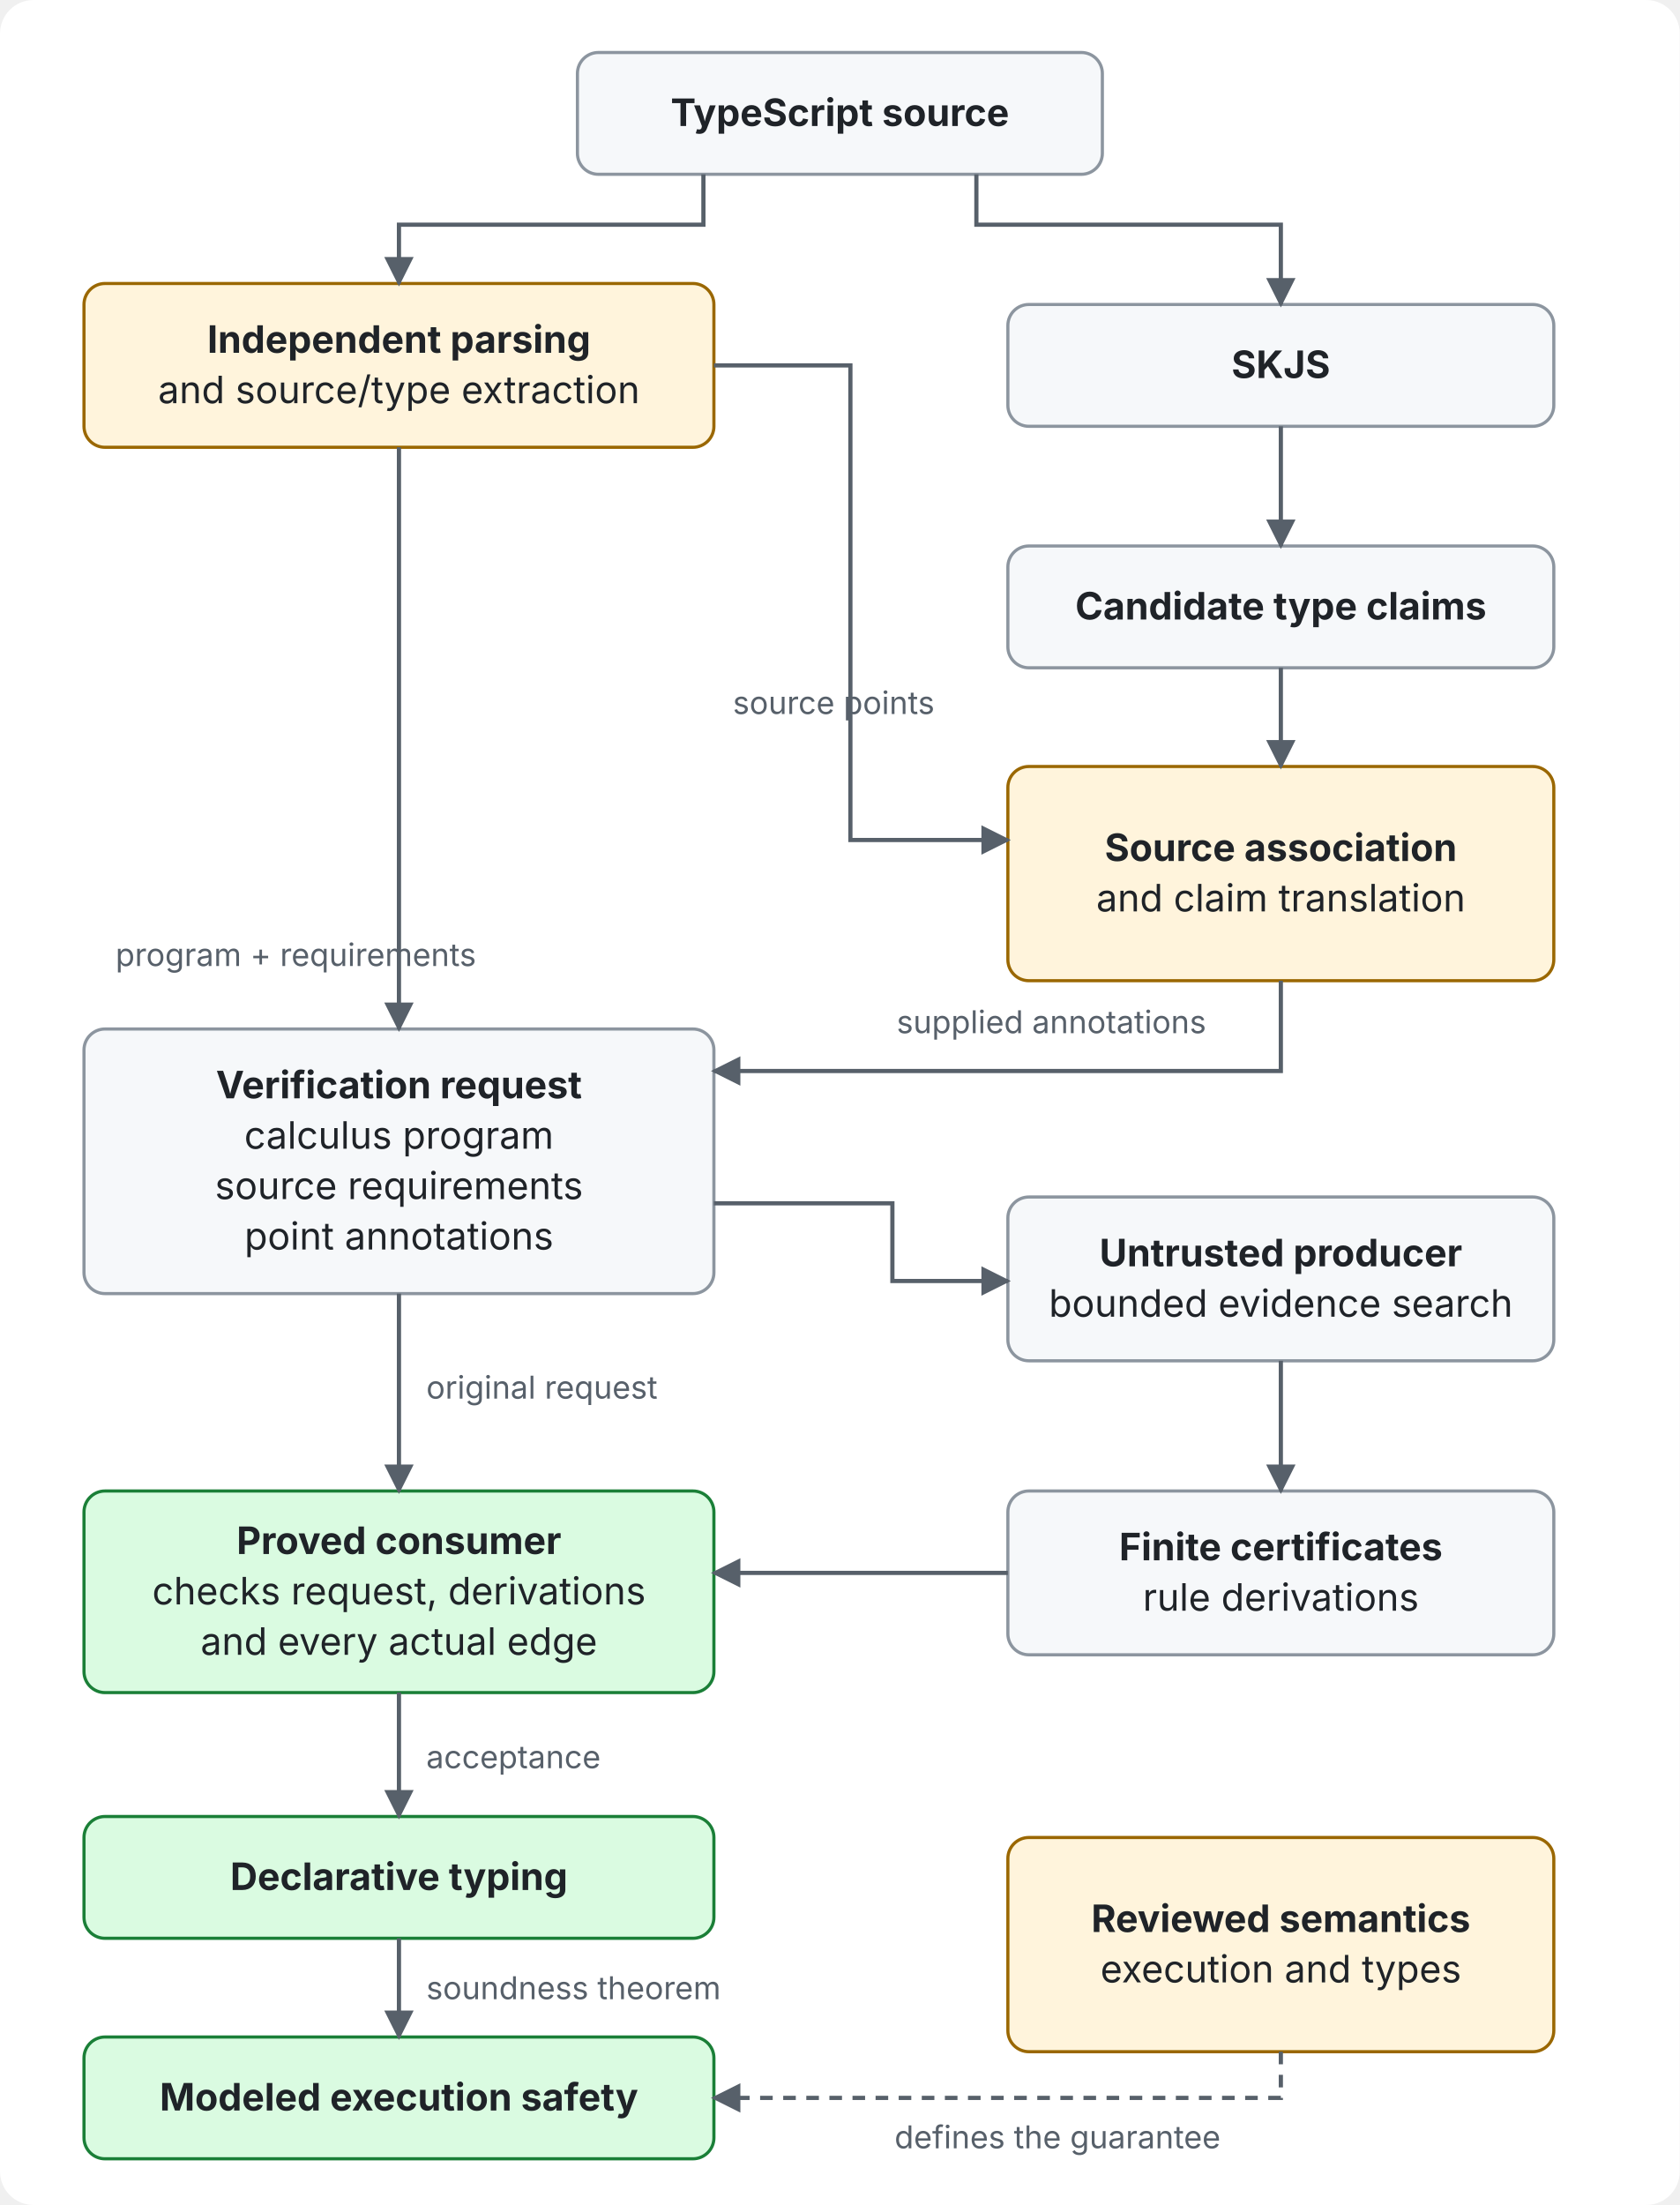
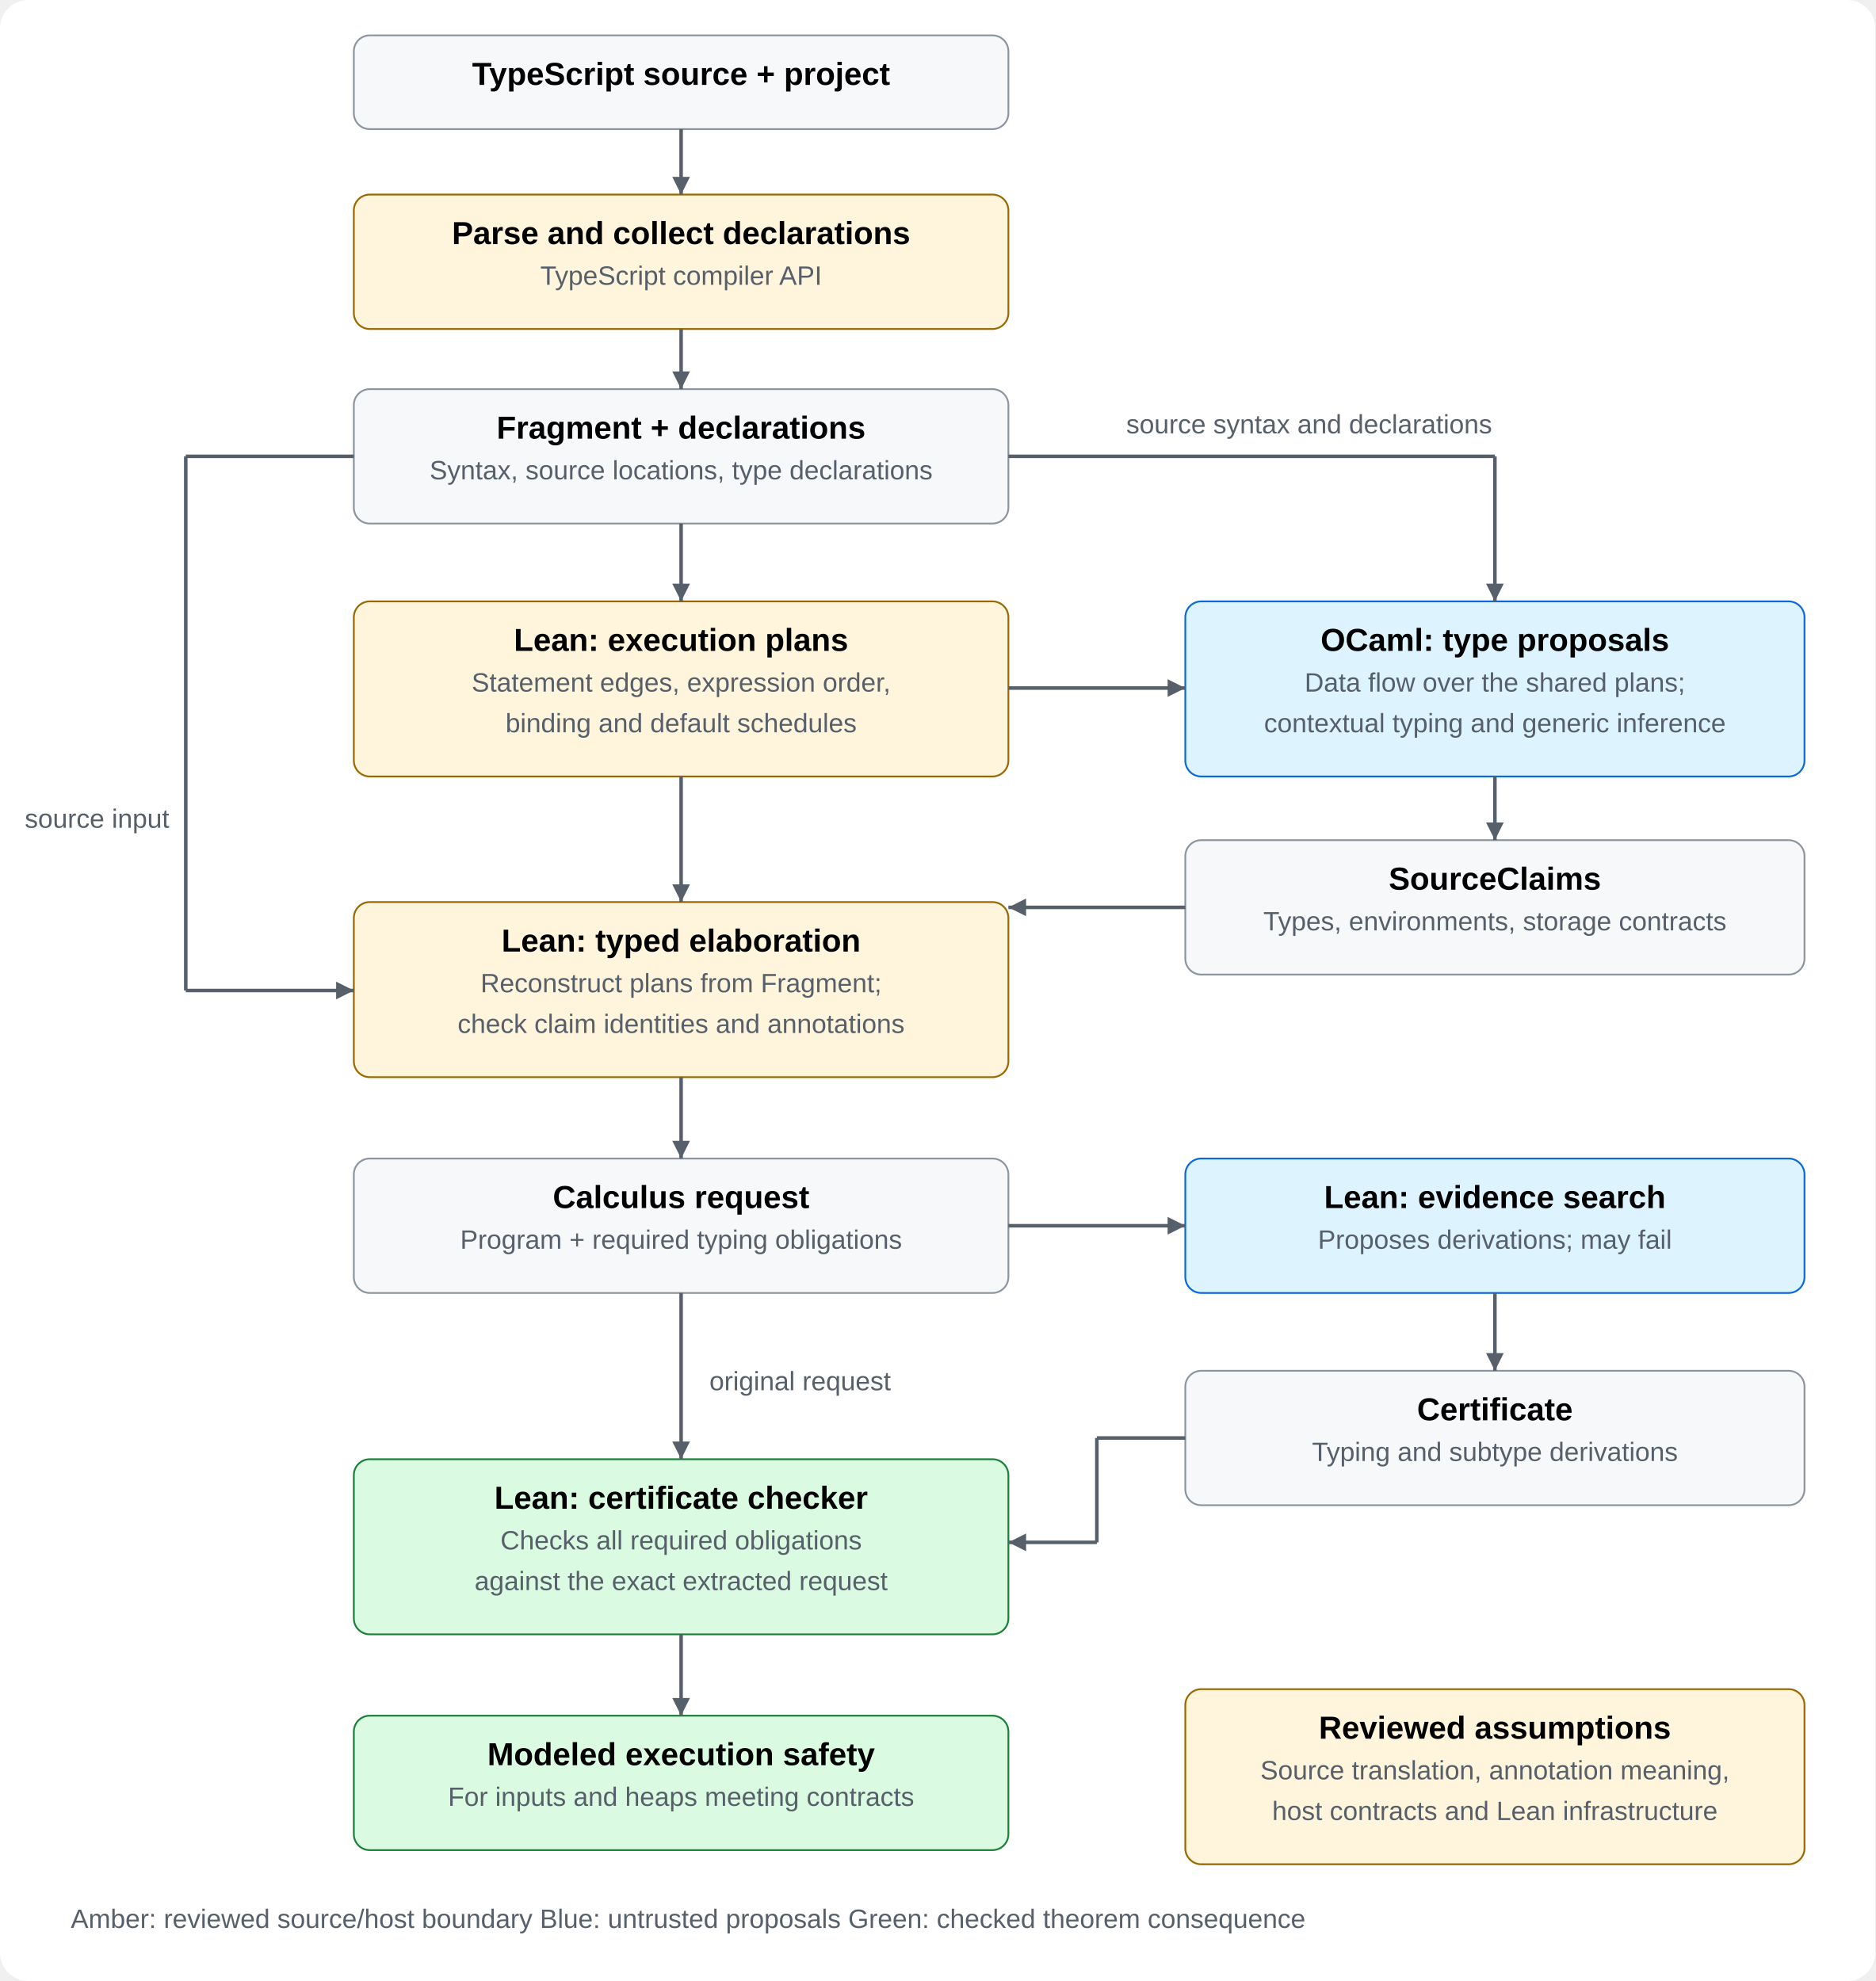
- <svg xmlns="http://www.w3.org/2000/svg" width="800" height="1050" viewBox="0 0 800 1050" role="img" aria-labelledby="title desc">
-   <defs>
-     <marker id="arrow" viewBox="0 0 10 10" refX="9" refY="5" markerWidth="7" markerHeight="7" orient="auto-start-reverse">
-       <path d="M 0 0 L 10 5 L 0 10 z" fill="#57606a" />
-     </marker>
-   </defs>
-   <style>
- text { font-family: -apple-system, BlinkMacSystemFont, 'Segoe UI', sans-serif; fill: #1f2328; font-size: 18px; }
- .heading { font-weight: 650; }
- .note { font-size: 15px; fill: #57606a; }
- .edge { fill: none; stroke: #57606a; stroke-width: 2; marker-end: url(#arrow); }
- </style>
-   <rect width="800" height="1050" rx="16" fill="#ffffff" />
-   <rect x="275" y="25" width="250" height="58" rx="10" fill="#f6f8fa" stroke="#8c959f" stroke-width="1.5" />
-   <text x="400.0" y="60.0" text-anchor="middle" class="heading">TypeScript source</text>
-   <rect x="40" y="135" width="300" height="78" rx="10" fill="#fff4dc" stroke="#9a6700" stroke-width="1.5" />
-   <text x="190.0" y="168.0" text-anchor="middle" class="heading">Independent parsing</text>
-   <text x="190.0" y="192.0" text-anchor="middle" class="">and source/type extraction</text>
-   <rect x="480" y="145" width="260" height="58" rx="10" fill="#f6f8fa" stroke="#8c959f" stroke-width="1.5" />
-   <text x="610.0" y="180.0" text-anchor="middle" class="heading">SKJS</text>
-   <path class="edge" d="M 335 83 V 107 H 190 V 135" />
-   <path class="edge" d="M 465 83 V 107 H 610 V 145" />
-   <rect x="480" y="260" width="260" height="58" rx="10" fill="#f6f8fa" stroke="#8c959f" stroke-width="1.5" />
-   <text x="610.0" y="295.0" text-anchor="middle" class="heading">Candidate type claims</text>
-   <path class="edge" d="M 610 203 V 260" />
-   <rect x="480" y="365" width="260" height="102" rx="10" fill="#fff4dc" stroke="#9a6700" stroke-width="1.5" />
-   <text x="610.0" y="410.0" text-anchor="middle" class="heading">Source association</text>
-   <text x="610.0" y="434.0" text-anchor="middle" class="">and claim translation</text>
-   <path class="edge" d="M 610 318 V 365" />
-   <path class="edge" d="M 340 174 H 405 V 400 H 480" />
-   <text x="349" y="340" class="note">source points</text>
-   <rect x="40" y="490" width="300" height="126" rx="10" fill="#f6f8fa" stroke="#8c959f" stroke-width="1.5" />
-   <text x="190.0" y="523.0" text-anchor="middle" class="heading">Verification request</text>
-   <text x="190.0" y="547.0" text-anchor="middle" class="">calculus program</text>
-   <text x="190.0" y="571.0" text-anchor="middle" class="">source requirements</text>
-   <text x="190.0" y="595.0" text-anchor="middle" class="">point annotations</text>
-   <path class="edge" d="M 190 213 V 490" />
-   <text x="55" y="460" class="note">program + requirements</text>
-   <path class="edge" d="M 610 467 V 510 H 340" />
-   <text x="427" y="492" class="note">supplied annotations</text>
-   <rect x="480" y="570" width="260" height="78" rx="10" fill="#f6f8fa" stroke="#8c959f" stroke-width="1.5" />
-   <text x="610.0" y="603.0" text-anchor="middle" class="heading">Untrusted producer</text>
-   <text x="610.0" y="627.0" text-anchor="middle" class="">bounded evidence search</text>
-   <path class="edge" d="M 340 573 H 425 V 610 H 480" />
-   <rect x="480" y="710" width="260" height="78" rx="10" fill="#f6f8fa" stroke="#8c959f" stroke-width="1.5" />
-   <text x="610.0" y="743.0" text-anchor="middle" class="heading">Finite certificates</text>
-   <text x="610.0" y="767.0" text-anchor="middle" class="">rule derivations</text>
-   <path class="edge" d="M 610 648 V 710" />
-   <rect x="40" y="710" width="300" height="96" rx="10" fill="#dafbe1" stroke="#1a7f37" stroke-width="1.5" />
-   <text x="190.0" y="740.0" text-anchor="middle" class="heading">Proved consumer</text>
-   <text x="190.0" y="764.0" text-anchor="middle" class="">checks request, derivations</text>
-   <text x="190.0" y="788.0" text-anchor="middle" class="">and every actual edge</text>
-   <path class="edge" d="M 190 616 V 710" />
-   <text x="203" y="666" class="note">original request</text>
-   <path class="edge" d="M 480 749 H 340" />
-   <rect x="40" y="865" width="300" height="58" rx="10" fill="#dafbe1" stroke="#1a7f37" stroke-width="1.5" />
-   <text x="190.0" y="900.0" text-anchor="middle" class="heading">Declarative typing</text>
-   <path class="edge" d="M 190 806 V 865" />
-   <text x="203" y="842" class="note">acceptance</text>
-   <rect x="40" y="970" width="300" height="58" rx="10" fill="#dafbe1" stroke="#1a7f37" stroke-width="1.5" />
-   <text x="190.0" y="1005.0" text-anchor="middle" class="heading">Modeled execution safety</text>
-   <path class="edge" d="M 190 923 V 970" />
-   <text x="203" y="952" class="note">soundness theorem</text>
-   <rect x="480" y="875" width="260" height="102" rx="10" fill="#fff4dc" stroke="#9a6700" stroke-width="1.5" />
-   <text x="610.0" y="920.0" text-anchor="middle" class="heading">Reviewed semantics</text>
-   <text x="610.0" y="944.0" text-anchor="middle" class="">execution and types</text>
-   <path class="edge" d="M 610 977 V 999 H 340" stroke-dasharray="6 5" />
-   <text x="426" y="1023" class="note">defines the guarantee</text>
+ <svg xmlns="http://www.w3.org/2000/svg" width="1060" height="1120" viewBox="0 0 1060 1120" role="img" aria-labelledby="title desc">
+   <rect width="1060" height="1120" rx="16" fill="white" />
+   <rect x="200" y="20" width="370" height="53" rx="9" fill="#f6f8fa" stroke="#8c959f" />
+   <text x="385.0" y="48" text-anchor="middle" class="heading" font-family="Arial, sans-serif" font-size="18" font-weight="700">TypeScript source + project</text>
+   <rect x="200" y="110" width="370" height="76" rx="9" fill="#fff4dc" stroke="#9a6700" />
+   <text x="385.0" y="138" text-anchor="middle" class="heading" font-family="Arial, sans-serif" font-size="18" font-weight="700">Parse and collect declarations</text>
+   <text x="385.0" y="161" text-anchor="middle" class="note" font-family="Arial, sans-serif" font-size="15" fill="#57606a">TypeScript compiler API</text>
+   <g>
+     <rect x="384" y="73" width="2" height="37" fill="#57606a" />
+   </g>
+   <rect x="200" y="220" width="370" height="76" rx="9" fill="#f6f8fa" stroke="#8c959f" />
+   <text x="385.0" y="248" text-anchor="middle" class="heading" font-family="Arial, sans-serif" font-size="18" font-weight="700">Fragment + declarations</text>
+   <text x="385.0" y="271" text-anchor="middle" class="note" font-family="Arial, sans-serif" font-size="15" fill="#57606a">Syntax, source locations, type declarations</text>
+   <g>
+     <rect x="384" y="186" width="2" height="34" fill="#57606a" />
+   </g>
+   <rect x="200" y="340" width="370" height="99" rx="9" fill="#fff4dc" stroke="#9a6700" />
+   <text x="385.0" y="368" text-anchor="middle" class="heading" font-family="Arial, sans-serif" font-size="18" font-weight="700">Lean: execution plans</text>
+   <text x="385.0" y="391" text-anchor="middle" class="note" font-family="Arial, sans-serif" font-size="15" fill="#57606a">Statement edges, expression order,</text>
+   <text x="385.0" y="414" text-anchor="middle" class="note" font-family="Arial, sans-serif" font-size="15" fill="#57606a">binding and default schedules</text>
+   <g>
+     <rect x="384" y="296" width="2" height="44" fill="#57606a" />
+   </g>
+   <rect x="670" y="340" width="350" height="99" rx="9" fill="#ddf4ff" stroke="#0969da" />
+   <text x="845.0" y="368" text-anchor="middle" class="heading" font-family="Arial, sans-serif" font-size="18" font-weight="700">OCaml: type proposals</text>
+   <text x="845.0" y="391" text-anchor="middle" class="note" font-family="Arial, sans-serif" font-size="15" fill="#57606a">Data flow over the shared plans;</text>
+   <text x="845.0" y="414" text-anchor="middle" class="note" font-family="Arial, sans-serif" font-size="15" fill="#57606a">contextual typing and generic inference</text>
+   <g>
+     <rect x="570" y="388" width="100" height="2" fill="#57606a" />
+   </g>
+   <rect x="670" y="475" width="350" height="76" rx="9" fill="#f6f8fa" stroke="#8c959f" />
+   <text x="845.0" y="503" text-anchor="middle" class="heading" font-family="Arial, sans-serif" font-size="18" font-weight="700">SourceClaims</text>
+   <text x="845.0" y="526" text-anchor="middle" class="note" font-family="Arial, sans-serif" font-size="15" fill="#57606a">Types, environments, storage contracts</text>
+   <g>
+     <rect x="844" y="439" width="2" height="36" fill="#57606a" />
+   </g>
+   <rect x="200" y="510" width="370" height="99" rx="9" fill="#fff4dc" stroke="#9a6700" />
+   <text x="385.0" y="538" text-anchor="middle" class="heading" font-family="Arial, sans-serif" font-size="18" font-weight="700">Lean: typed elaboration</text>
+   <text x="385.0" y="561" text-anchor="middle" class="note" font-family="Arial, sans-serif" font-size="15" fill="#57606a">Reconstruct plans from Fragment;</text>
+   <text x="385.0" y="584" text-anchor="middle" class="note" font-family="Arial, sans-serif" font-size="15" fill="#57606a">check claim identities and annotations</text>
+   <g>
+     <rect x="384" y="439" width="2" height="71" fill="#57606a" />
+   </g>
+   <g>
+     <rect x="570" y="512" width="100" height="2" fill="#57606a" />
+   </g>
+   <g>
+     <rect x="105" y="257" width="95" height="2" fill="#57606a" />
+     <rect x="104" y="258" width="2" height="302" fill="#57606a" />
+     <rect x="105" y="559" width="95" height="2" fill="#57606a" />
+   </g>
+   <text x="14" y="468" class="note" font-family="Arial, sans-serif" font-size="15" fill="#57606a">source input</text>
+   <rect x="200" y="655" width="370" height="76" rx="9" fill="#f6f8fa" stroke="#8c959f" />
+   <text x="385.0" y="683" text-anchor="middle" class="heading" font-family="Arial, sans-serif" font-size="18" font-weight="700">Calculus request</text>
+   <text x="385.0" y="706" text-anchor="middle" class="note" font-family="Arial, sans-serif" font-size="15" fill="#57606a">Program + required typing obligations</text>
+   <g>
+     <rect x="384" y="609" width="2" height="46" fill="#57606a" />
+   </g>
+   <rect x="670" y="655" width="350" height="76" rx="9" fill="#ddf4ff" stroke="#0969da" />
+   <text x="845.0" y="683" text-anchor="middle" class="heading" font-family="Arial, sans-serif" font-size="18" font-weight="700">Lean: evidence search</text>
+   <text x="845.0" y="706" text-anchor="middle" class="note" font-family="Arial, sans-serif" font-size="15" fill="#57606a">Proposes derivations; may fail</text>
+   <g>
+     <rect x="570" y="692" width="100" height="2" fill="#57606a" />
+   </g>
+   <rect x="670" y="775" width="350" height="76" rx="9" fill="#f6f8fa" stroke="#8c959f" />
+   <text x="845.0" y="803" text-anchor="middle" class="heading" font-family="Arial, sans-serif" font-size="18" font-weight="700">Certificate</text>
+   <text x="845.0" y="826" text-anchor="middle" class="note" font-family="Arial, sans-serif" font-size="15" fill="#57606a">Typing and subtype derivations</text>
+   <g>
+     <rect x="844" y="731" width="2" height="44" fill="#57606a" />
+   </g>
+   <rect x="200" y="825" width="370" height="99" rx="9" fill="#dafbe1" stroke="#1a7f37" />
+   <text x="385.0" y="853" text-anchor="middle" class="heading" font-family="Arial, sans-serif" font-size="18" font-weight="700">Lean: certificate checker</text>
+   <text x="385.0" y="876" text-anchor="middle" class="note" font-family="Arial, sans-serif" font-size="15" fill="#57606a">Checks all required obligations</text>
+   <text x="385.0" y="899" text-anchor="middle" class="note" font-family="Arial, sans-serif" font-size="15" fill="#57606a">against the exact extracted request</text>
+   <g>
+     <rect x="384" y="731" width="2" height="94" fill="#57606a" />
+   </g>
+   <text x="401" y="786" class="note" font-family="Arial, sans-serif" font-size="15" fill="#57606a">original request</text>
+   <g>
+     <rect x="620" y="812" width="50" height="2" fill="#57606a" />
+     <rect x="619" y="813" width="2" height="59" fill="#57606a" />
+     <rect x="570" y="871" width="50" height="2" fill="#57606a" />
+   </g>
+   <rect x="200" y="970" width="370" height="76" rx="9" fill="#dafbe1" stroke="#1a7f37" />
+   <text x="385.0" y="998" text-anchor="middle" class="heading" font-family="Arial, sans-serif" font-size="18" font-weight="700">Modeled execution safety</text>
+   <text x="385.0" y="1021" text-anchor="middle" class="note" font-family="Arial, sans-serif" font-size="15" fill="#57606a">For inputs and heaps meeting contracts</text>
+   <g>
+     <rect x="384" y="924" width="2" height="46" fill="#57606a" />
+   </g>
+   <rect x="670" y="955" width="350" height="99" rx="9" fill="#fff4dc" stroke="#9a6700" />
+   <text x="845.0" y="983" text-anchor="middle" class="heading" font-family="Arial, sans-serif" font-size="18" font-weight="700">Reviewed assumptions</text>
+   <text x="845.0" y="1006" text-anchor="middle" class="note" font-family="Arial, sans-serif" font-size="15" fill="#57606a">Source translation, annotation meaning,</text>
+   <text x="845.0" y="1029" text-anchor="middle" class="note" font-family="Arial, sans-serif" font-size="15" fill="#57606a">host contracts and Lean infrastructure</text>
+   <text x="40" y="1090" class="note" font-family="Arial, sans-serif" font-size="15" fill="#57606a">Amber: reviewed source/host boundary     Blue: untrusted proposals     Green: checked theorem consequence</text>
+   <polygon points="385,110 380,100 390,100" fill="#57606a" />
+   <polygon points="385,220 380,210 390,210" fill="#57606a" />
+   <polygon points="385,340 380,330 390,330" fill="#57606a" />
+   <polygon points="670,389 660,394 660,384" fill="#57606a" />
+   <polygon points="845,475 840,465 850,465" fill="#57606a" />
+   <polygon points="385,510 380,500 390,500" fill="#57606a" />
+   <polygon points="570,513 580,508 580,518" fill="#57606a" />
+   <polygon points="200,560 190,565 190,555" fill="#57606a" />
+   <polygon points="385,655 380,645 390,645" fill="#57606a" />
+   <polygon points="670,693 660,698 660,688" fill="#57606a" />
+   <polygon points="845,775 840,765 850,765" fill="#57606a" />
+   <polygon points="385,825 380,815 390,815" fill="#57606a" />
+   <polygon points="570,872 580,867 580,877" fill="#57606a" />
+   <polygon points="385,970 380,960 390,960" fill="#57606a" />
+   <g>
+     <rect x="570" y="257" width="275" height="2" fill="#57606a" />
+     <rect x="844" y="258" width="2" height="82" fill="#57606a" />
+     <polygon points="845,340 840,330 850,330" fill="#57606a" />
+   </g>
+   <text x="740" y="245" text-anchor="middle" font-family="Arial, sans-serif" font-size="15" fill="#57606a">source syntax and declarations</text>
</svg>
